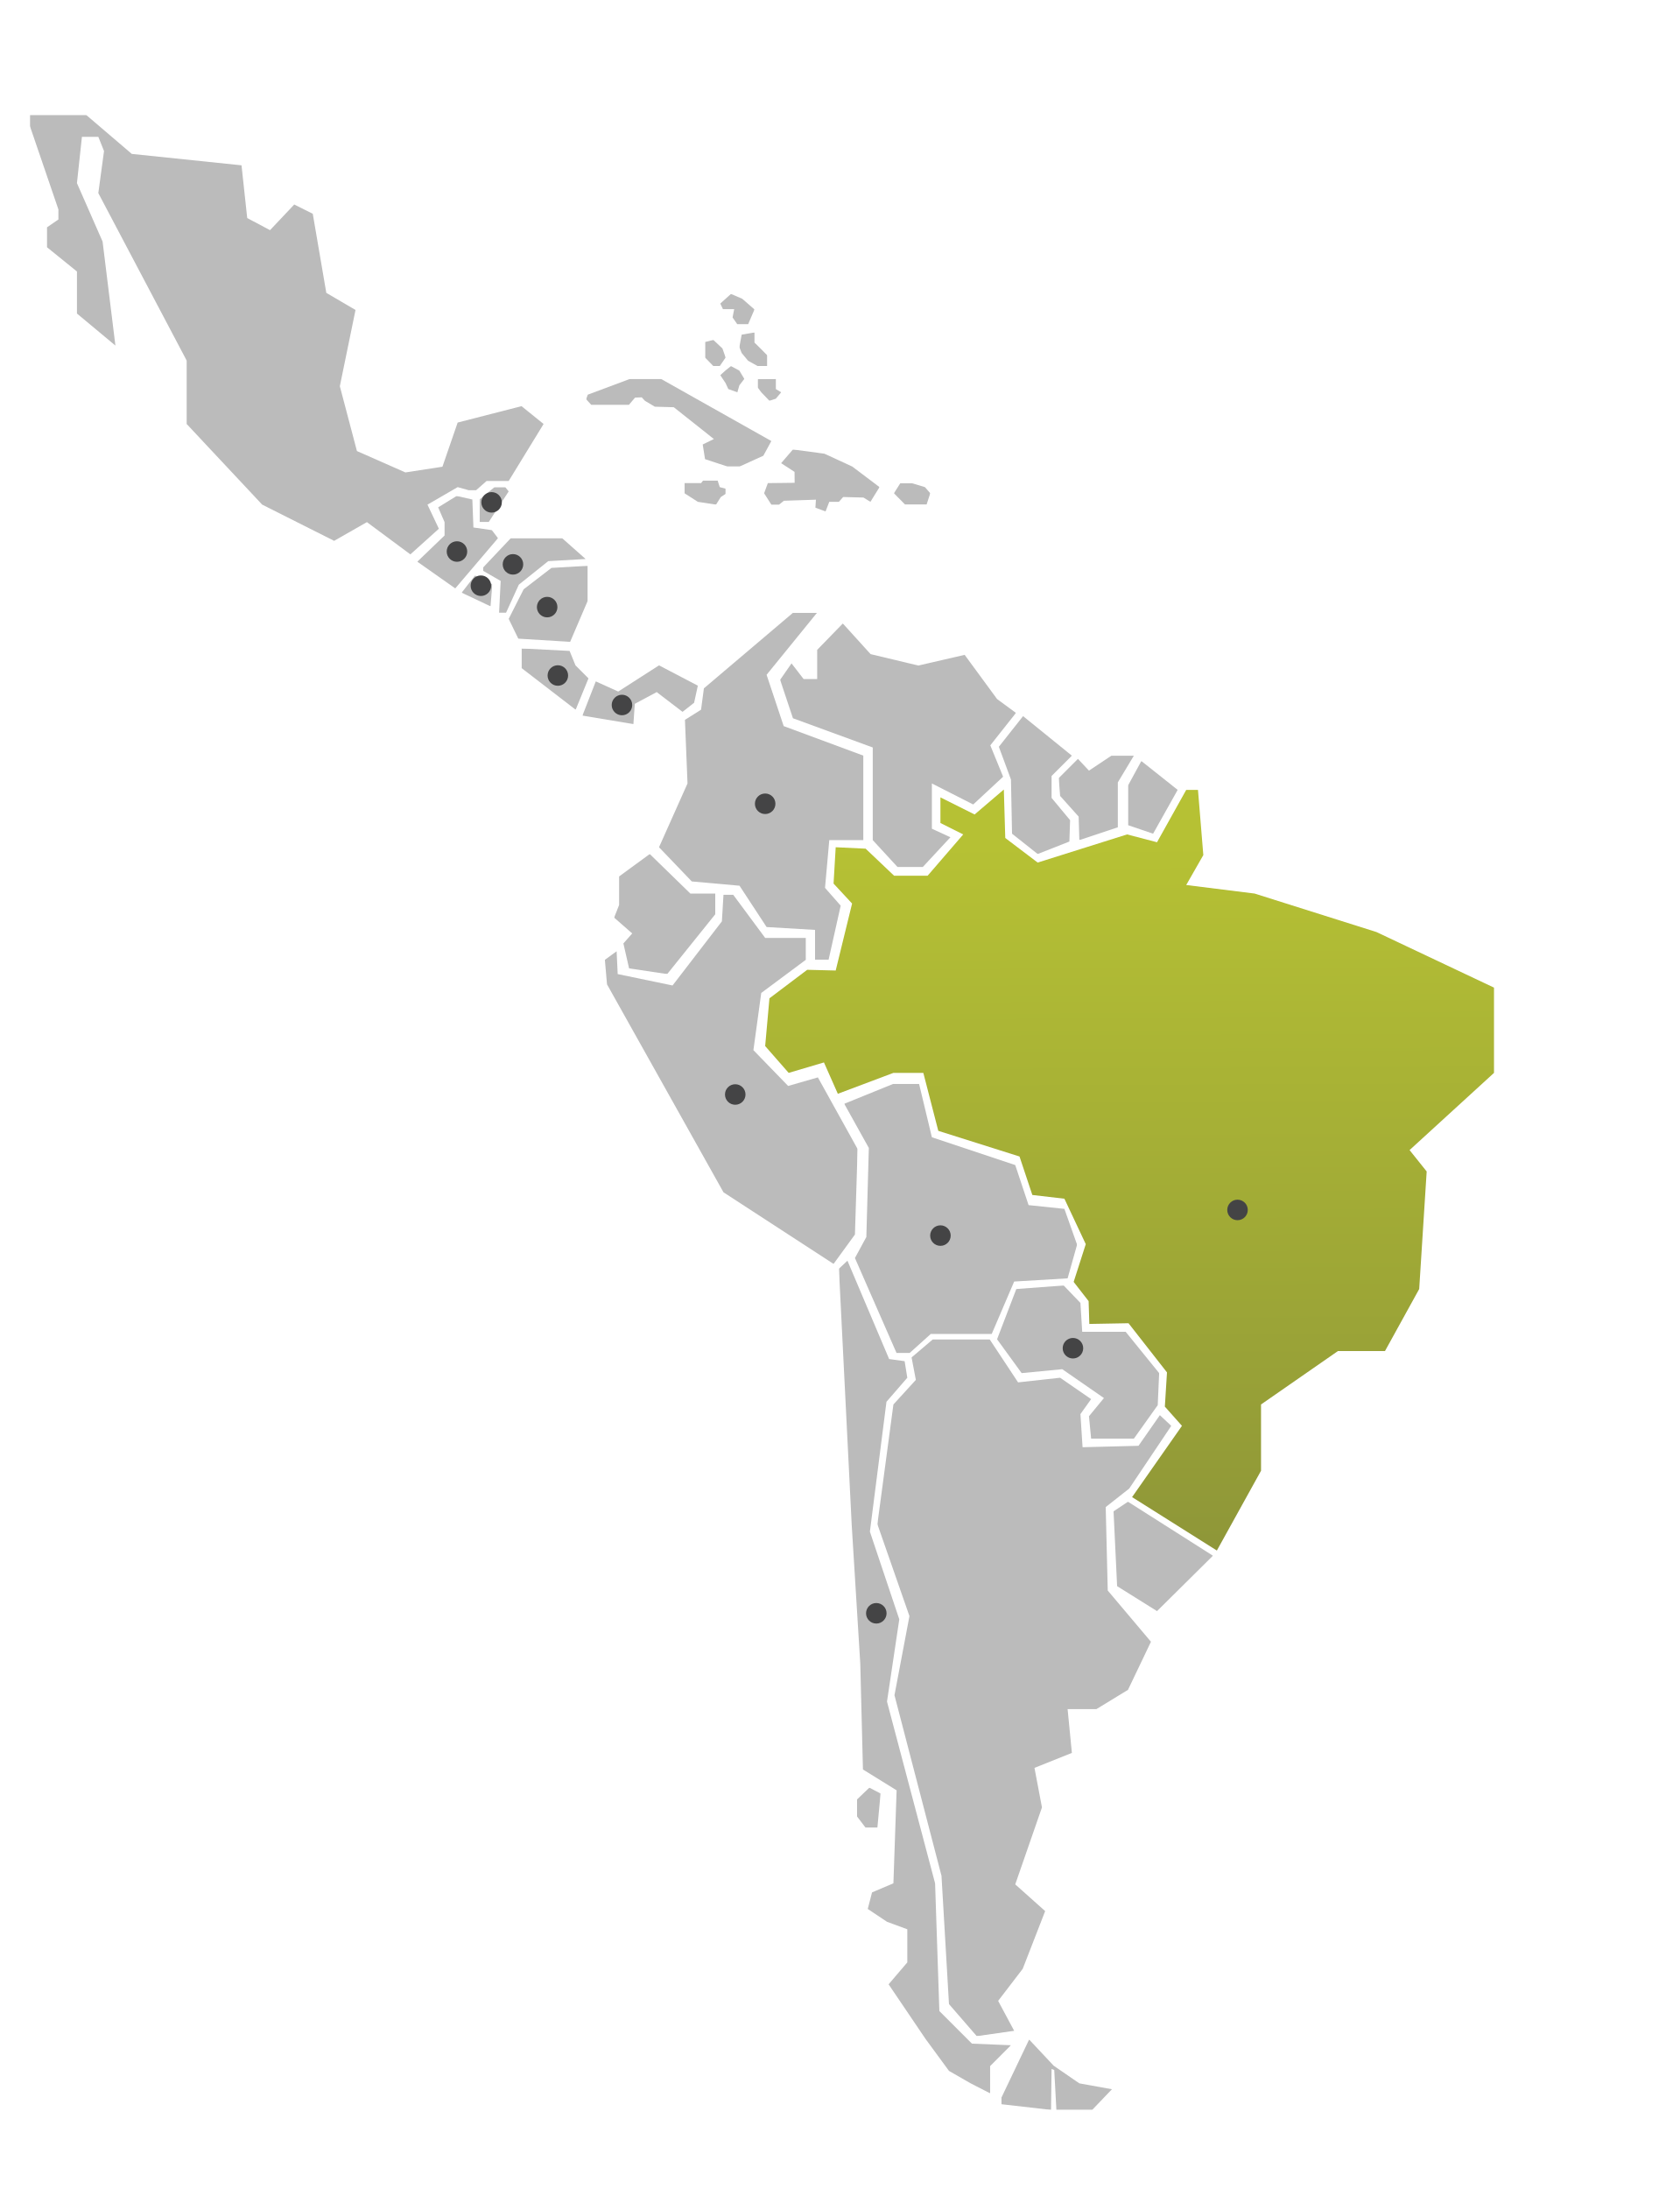
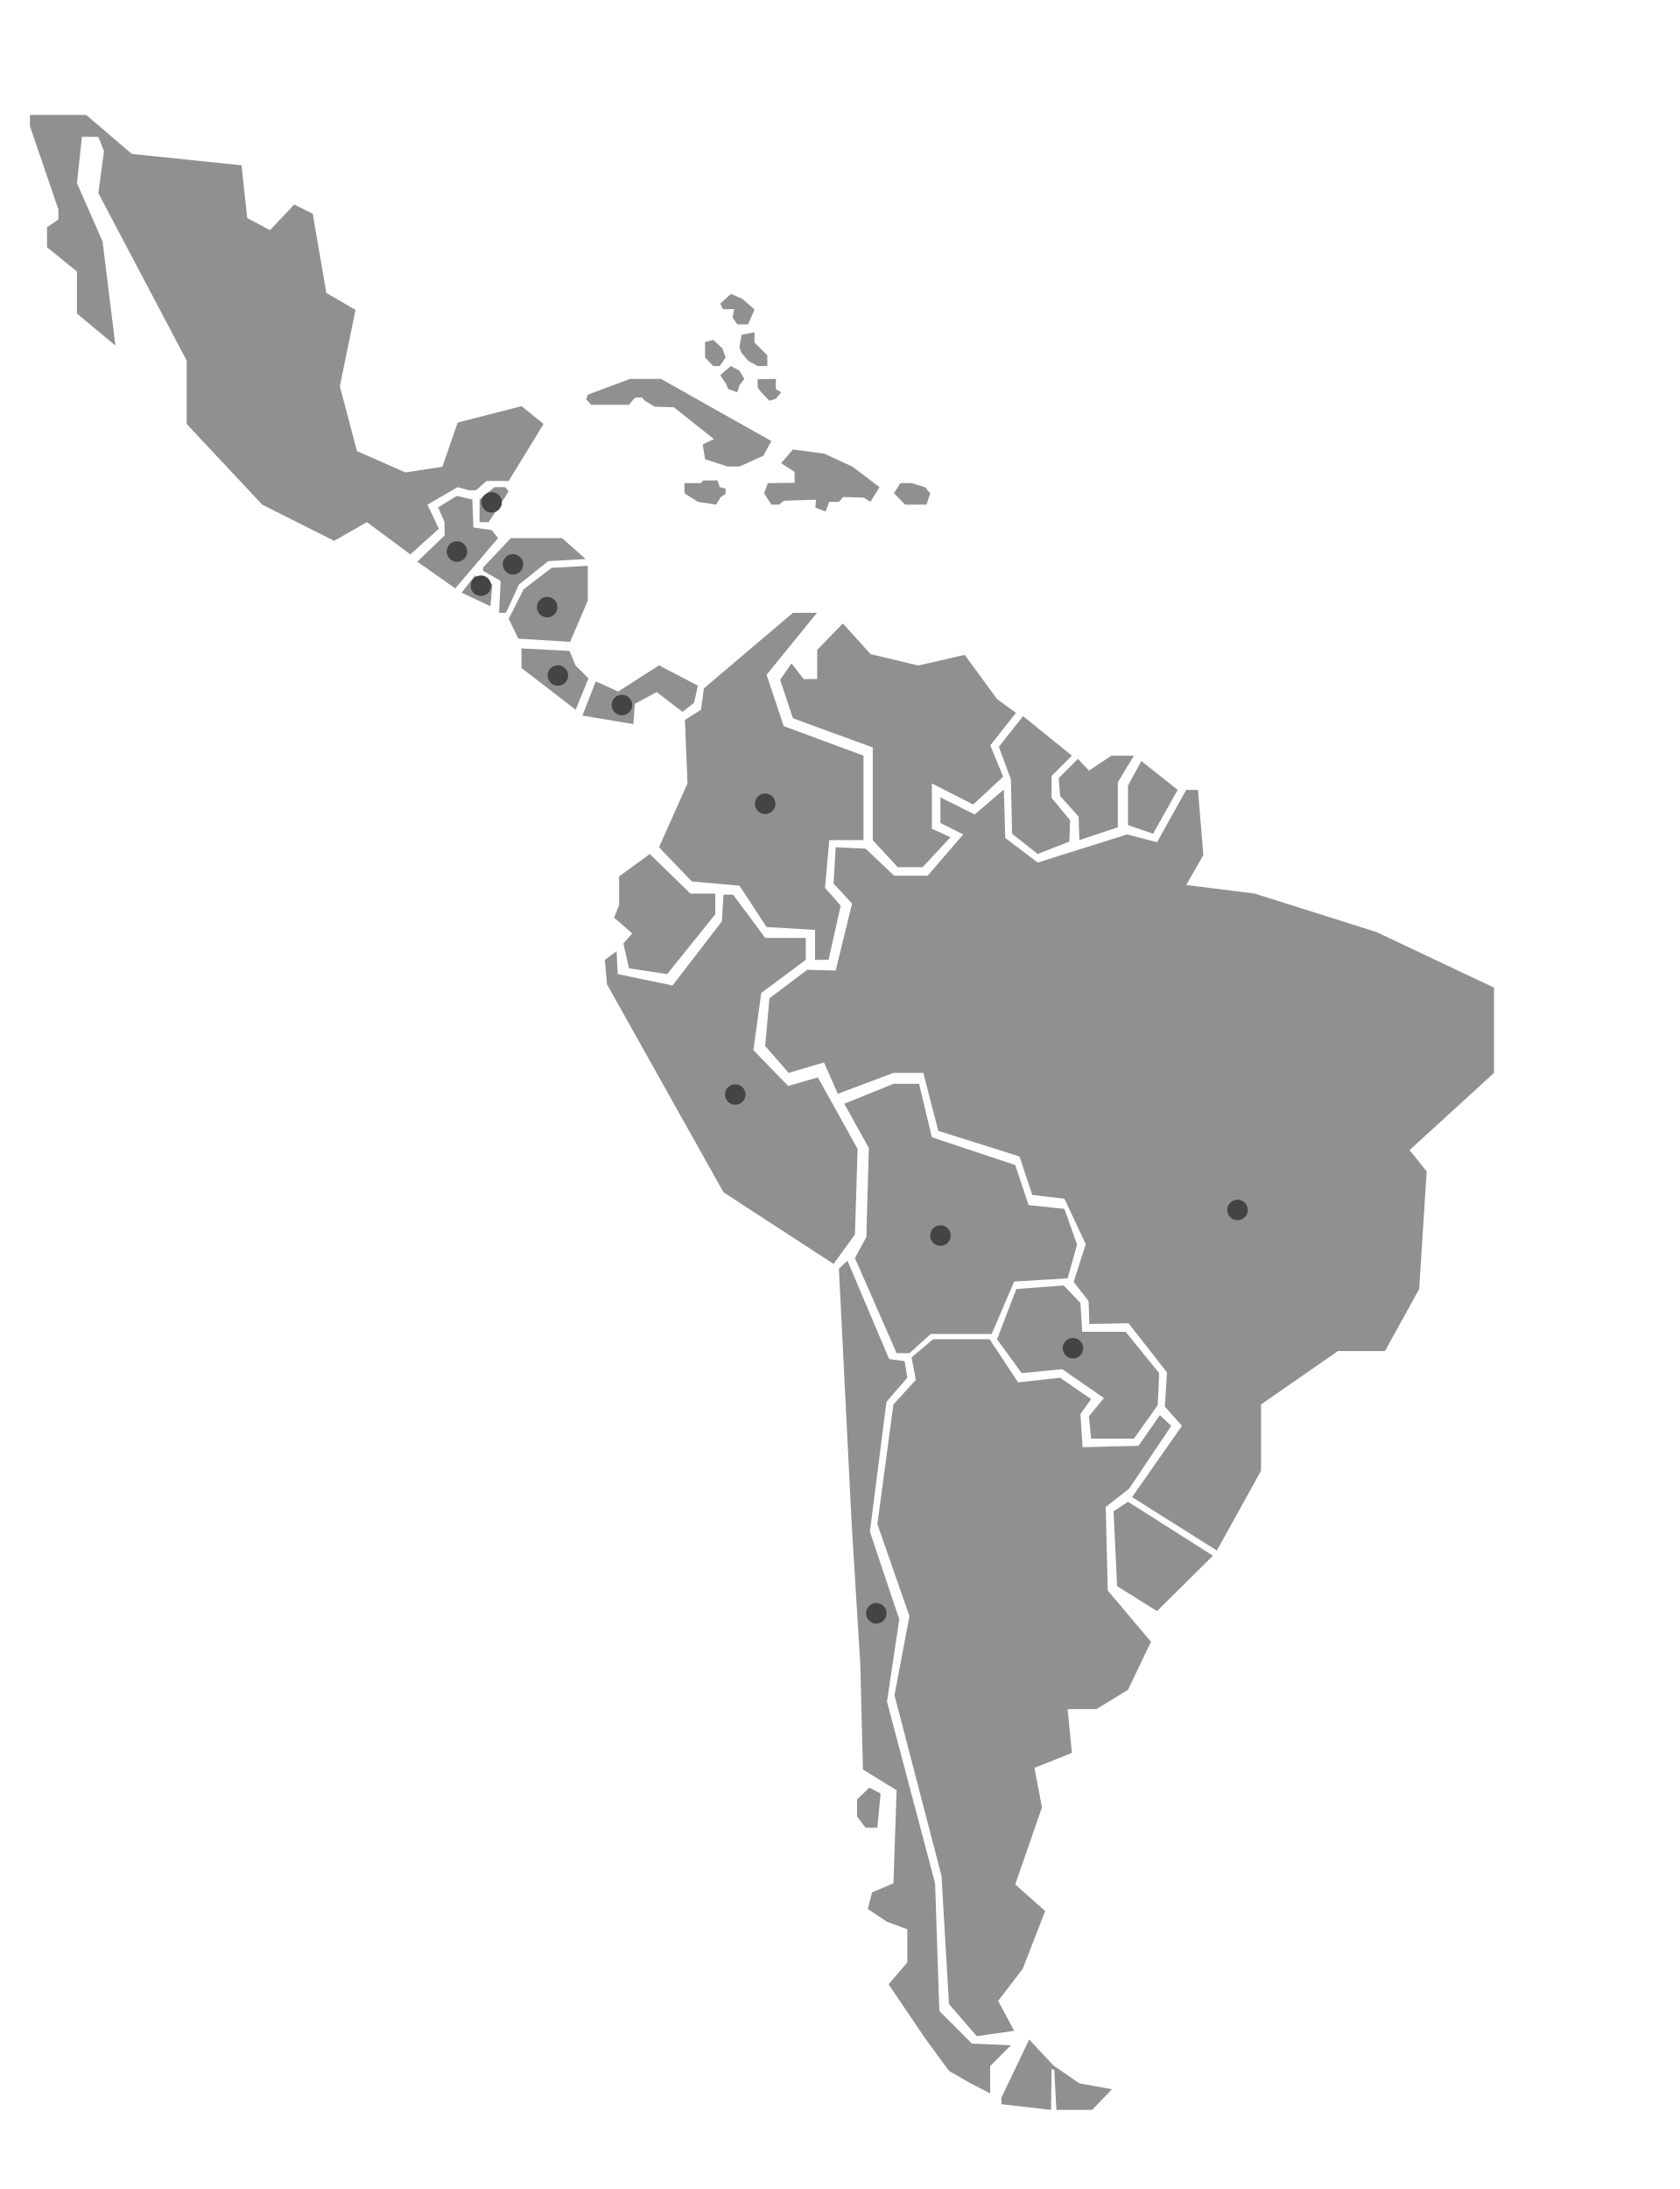
<svg xmlns="http://www.w3.org/2000/svg" width="491.25" height="640" viewbox="0 0 102 102">
  <defs>
    <clipPath clipPathUnits="userSpaceOnUse" id="clipPath16">
      <path d="m280.25,335.25l-2.75,0l-6.833,-12.25l-7,1.833l-20.917,-6.583l-7.583,5.75l-0.334,11.333l-6.833,-5.833l-8,4l0,-6l5.333,-2.667l-8.333,-9.666l-7.833,0l-6.667,6.333l-7,0.333l-0.5,-8.5l4.333,-4.666l-3.833,-15.667l-6.667,0.167l-8.833,-6.667l-1,-11.167l5.5,-6.278l8.25,2.445l3.25,-7.333l13,4.888l7,0l3.5,-13.555l19,-6l3,-9l7.5,-0.875l5,-10.625l-2.833,-8.833l3.5,-4.5l0.166,-5.334l9.167,0.167l9,-11.5l-0.5,-8l4,-4.5l-11.667,-16.667l19.834,-12.5l10.333,18.667l0,15.5l18,12.5l11,0l8,14.5l1.75,27.5l-4,5l19.75,18.055l0,19.945l-27.5,13l-28.5,9l-16,2l4,7l-1.25,15.25z" id="path18" />
    </clipPath>
    <linearGradient x1="0.499" y1="0.927" x2="0.503" y2="-0.031" spreadMethod="pad" id="linearGradient24">
      <stop stop-color="#b6c134" offset="0" id="stop26" />
      <stop stop-color="#8d9538" offset="1" id="stop28" />
    </linearGradient>
    <clipPath clipPathUnits="userSpaceOnUse" id="clipPath36">
      <path d="m0,520l393,0l0,-520l-393,0l0,520z" id="path38" />
    </clipPath>
    <clipPath clipPathUnits="userSpaceOnUse" id="clipPath44">
      <path d="m260.5,168.75l23.25,0l0,-25.583l-23.25,0l0,25.583z" id="path46" />
    </clipPath>
    <clipPath clipPathUnits="userSpaceOnUse" id="clipPath60">
      <path d="m0,520l393,0l0,-520l-393,0l0,520z" id="path62" />
    </clipPath>
    <clipPath clipPathUnits="userSpaceOnUse" id="clipPath68">
      <path d="m205.25,206.75l68.75,0l0,-163l-68.75,0l0,163z" id="path70" />
    </clipPath>
    <clipPath clipPathUnits="userSpaceOnUse" id="clipPath84">
      <path d="m234.25,42.958l25.875,0l0,-16.456l-25.875,0l0,16.456z" id="path86" />
    </clipPath>
    <clipPath clipPathUnits="userSpaceOnUse" id="clipPath100">
      <path d="m0,520l393,0l0,-520l-393,0l0,520z" id="path102" />
    </clipPath>
    <clipPath clipPathUnits="userSpaceOnUse" id="clipPath108">
      <path d="m198.25,261.75l0,0l0,0l0,0z" id="path110" />
    </clipPath>
    <clipPath clipPathUnits="userSpaceOnUse" id="clipPath120">
      <path d="m197.5,266.5l54.469,0l0,-63l-54.469,0l0,63z" id="path122" />
    </clipPath>
    <clipPath clipPathUnits="userSpaceOnUse" id="clipPath136">
      <path d="m0,520l393,0l0,-520l-393,0l0,520z" id="path138" />
    </clipPath>
    <clipPath clipPathUnits="userSpaceOnUse" id="clipPath144">
      <path d="m233.25,219.333l37.917,0l0,-35.833l-37.917,0l0,35.833z" id="path146" />
    </clipPath>
    <clipPath clipPathUnits="userSpaceOnUse" id="clipPath160">
      <path d="m0,520l393,0l0,-520l-393,0l0,520z" id="path162" />
    </clipPath>
    <clipPath clipPathUnits="userSpaceOnUse" id="clipPath168">
      <path d="m182.5,374.167l55.167,0l0,-57l-55.167,0l0,57z" id="path170" />
    </clipPath>
    <clipPath clipPathUnits="userSpaceOnUse" id="clipPath184">
      <path d="m0,520l393,0l0,-520l-393,0l0,520z" id="path186" />
    </clipPath>
    <clipPath clipPathUnits="userSpaceOnUse" id="clipPath192">
      <path d="m154.167,376.667l47.833,0l0,-81.167l-47.833,0l0,81.167z" id="path194" />
    </clipPath>
    <clipPath clipPathUnits="userSpaceOnUse" id="clipPath208">
      <path d="m0,520l393,0l0,-520l-393,0l0,520z" id="path210" />
    </clipPath>
    <clipPath clipPathUnits="userSpaceOnUse" id="clipPath216">
      <path d="m136.25,364.375l27,0l0,-13.737l-27,0l0,13.737z" id="path218" />
    </clipPath>
    <clipPath clipPathUnits="userSpaceOnUse" id="clipPath232">
      <path d="m0,520l393,0l0,-520l-393,0l0,520z" id="path234" />
    </clipPath>
    <clipPath clipPathUnits="userSpaceOnUse" id="clipPath240">
      <path d="m122,368.333l15.667,0l0,-14.333l-15.667,0l0,14.333z" id="path242" />
    </clipPath>
    <clipPath clipPathUnits="userSpaceOnUse" id="clipPath256">
      <path d="m0,520l393,0l0,-520l-393,0l0,520z" id="path258" />
    </clipPath>
    <clipPath clipPathUnits="userSpaceOnUse" id="clipPath264">
      <path d="m119,387.667l18.5,0l0,-17.792l-18.5,0l0,17.792z" id="path266" />
    </clipPath>
    <clipPath clipPathUnits="userSpaceOnUse" id="clipPath280">
      <path d="m0,520l393,0l0,-520l-393,0l0,520z" id="path282" />
    </clipPath>
    <clipPath clipPathUnits="userSpaceOnUse" id="clipPath288">
      <path d="m113,394.125l24,0l0,-17.458l-24,0l0,17.458z" id="path290" />
    </clipPath>
    <clipPath clipPathUnits="userSpaceOnUse" id="clipPath304">
      <path d="m0,520l393,0l0,-520l-393,0l0,520z" id="path306" />
    </clipPath>
    <clipPath clipPathUnits="userSpaceOnUse" id="clipPath312">
      <path d="m108,385.396l7.167,0l0,-7.209l-7.167,0l0,7.209z" id="path314" />
    </clipPath>
    <clipPath clipPathUnits="userSpaceOnUse" id="clipPath328">
      <path d="m0,520l393,0l0,-520l-393,0l0,520z" id="path330" />
    </clipPath>
    <clipPath clipPathUnits="userSpaceOnUse" id="clipPath336">
      <path d="m97.625,404l18.875,0l0,-21.625l-18.875,0l0,21.625z" id="path338" />
    </clipPath>
    <clipPath clipPathUnits="userSpaceOnUse" id="clipPath352">
      <path d="m0,520l393,0l0,-520l-393,0l0,520z" id="path354" />
    </clipPath>
    <clipPath clipPathUnits="userSpaceOnUse" id="clipPath360">
      <path d="m112.187,406.062l6.813,0l0,-8.187l-6.813,0l0,8.187z" id="path362" />
    </clipPath>
    <clipPath clipPathUnits="userSpaceOnUse" id="clipPath376">
      <path d="m0,520l393,0l0,-520l-393,0l0,520z" id="path378" />
    </clipPath>
    <clipPath clipPathUnits="userSpaceOnUse" id="clipPath384">
      <path d="m7,493.11l120.167,0l0,-102.777l-120.167,0l0,102.777z" id="path386" />
    </clipPath>
    <clipPath clipPathUnits="userSpaceOnUse" id="clipPath400">
      <path d="m0,520l393,0l0,-520l-393,0l0,520z" id="path402" />
    </clipPath>
    <clipPath clipPathUnits="userSpaceOnUse" id="clipPath408">
      <path d="m143.667,320.25l23.666,0l0,-28.083l-23.666,0l0,28.083z" id="path410" />
    </clipPath>
    <clipPath clipPathUnits="userSpaceOnUse" id="clipPath424">
      <path d="m0,520l393,0l0,-520l-393,0l0,520z" id="path426" />
    </clipPath>
    <clipPath clipPathUnits="userSpaceOnUse" id="clipPath432">
      <path d="m141.5,310.75l59.125,0l0,-86.375l-59.125,0l0,86.375z" id="path434" />
    </clipPath>
    <clipPath clipPathUnits="userSpaceOnUse" id="clipPath448">
      <path d="m0,520l393,0l0,-520l-393,0l0,520z" id="path450" />
    </clipPath>
    <clipPath clipPathUnits="userSpaceOnUse" id="clipPath456">
      <path d="m196.25,225.125l40.25,0l0,-194.75l-40.25,0l0,194.75z" id="path458" />
    </clipPath>
    <clipPath clipPathUnits="userSpaceOnUse" id="clipPath472">
      <path d="m200.5,101.875l5.5,0l0,-9.375l-5.5,0l0,9.375z" id="path474" />
    </clipPath>
    <clipPath clipPathUnits="userSpaceOnUse" id="clipPath488">
      <path d="m0,520l393,0l0,-520l-393,0l0,520z" id="path490" />
    </clipPath>
    <clipPath clipPathUnits="userSpaceOnUse" id="clipPath496">
      <path d="m137.125,431.375l43.322,0l0,-20.5l-43.322,0l0,20.5z" id="path498" />
    </clipPath>
    <clipPath clipPathUnits="userSpaceOnUse" id="clipPath512">
      <path d="m178.75,414.875l27,0l0,-14.5l-27,0l0,14.5z" id="path514" />
    </clipPath>
    <clipPath clipPathUnits="userSpaceOnUse" id="clipPath528">
      <path d="m209.125,407l8.5,0l0,-5.031l-8.5,0l0,5.031z" id="path530" />
    </clipPath>
    <clipPath clipPathUnits="userSpaceOnUse" id="clipPath544">
      <path d="m160.125,407.625l9.625,0l0,-5.656l-9.625,0l0,5.656z" id="path546" />
    </clipPath>
    <clipPath clipPathUnits="userSpaceOnUse" id="clipPath560">
      <path d="m164.938,440.5l4.812,0l0,-6.125l-4.812,0l0,6.125z" id="path562" />
    </clipPath>
    <clipPath clipPathUnits="userSpaceOnUse" id="clipPath576">
      <path d="m168.5,451.25l8,0l0,-7.125l-8,0l0,7.125z" id="path578" />
    </clipPath>
    <clipPath clipPathUnits="userSpaceOnUse" id="clipPath592">
      <path d="m172.964,442.25l6.536,0l0,-7.875l-6.536,0l0,7.875z" id="path594" />
    </clipPath>
    <clipPath clipPathUnits="userSpaceOnUse" id="clipPath608">
      <path d="m168.5,434.375l5.625,0l0,-6.125l-5.625,0l0,6.125z" id="path610" />
    </clipPath>
    <clipPath clipPathUnits="userSpaceOnUse" id="clipPath624">
      <path d="m177.25,431.375l5.5,0l0,-5.125l-5.5,0l0,5.125z" id="path626" />
    </clipPath>
    <clipPath clipPathUnits="userSpaceOnUse" id="clipPath640">
      <path d="m263.875,342l11.625,0l0,-17l-11.625,0l0,17z" id="path642" />
    </clipPath>
    <clipPath clipPathUnits="userSpaceOnUse" id="clipPath656">
      <path d="m247.667,343.25l17.583,0l0,-19.75l-17.583,0l0,19.75z" id="path658" />
    </clipPath>
    <clipPath clipPathUnits="userSpaceOnUse" id="clipPath672">
      <path d="m233.667,352.5l17.083,0l0,-32.25l-17.083,0l0,32.25z" id="path674" />
    </clipPath>
    <clipPath clipPathUnits="userSpaceOnUse" id="clipPath688">
-       <path d="m0,520l393,0l0,-520l-393,0l0,520z" id="path690" />
-     </clipPath>
+       <path d="m0,520l393,0l0,-520l-393,0l0,520z" id="path690" />onmouseover
+   </clipPath>
  </defs>
  <g fill="opacity(0.5)">
    <g transform="matrix(1.25,0,0,-1.25,0,650) " id="brasil">
      <g id="g14" clip-path="url(#clipPath16)">
        <g id="g20">
          <g id="g22">
-             <path fill="url(#linearGradient24)" d="m280.25,335.25l-2.75,0l-6.833,-12.25l-7,1.833l-20.917,-6.583l-7.583,5.75l-0.334,11.333l-6.833,-5.833l-8,4l0,-6l5.333,-2.667l-8.333,-9.666l-7.833,0l-6.667,6.333l-7,0.333l-0.5,-8.5l4.333,-4.666l-3.833,-15.667l-6.667,0.167l-8.833,-6.667l-1,-11.167l5.5,-6.278l8.25,2.445l3.25,-7.333l13,4.888l7,0l3.5,-13.555l19,-6l3,-9l7.5,-0.875l5,-10.625l-2.833,-8.833l3.5,-4.5l0.166,-5.334l9.167,0.167l9,-11.5l-0.5,-8l4,-4.5l-11.667,-16.667l19.834,-12.5l10.333,18.667l0,15.5l18,12.5l11,0l8,14.5l1.75,27.5l-4,5l19.75,18.055l0,19.945l-27.5,13l-28.5,9l-16,2l4,7l-1.25,15.25z" id="path30" />
+             <path fill="#909090" fill-rule="nonzero" d="m280.25,335.25l-2.75,0l-6.833,-12.25l-7,1.833l-20.917,-6.583l-7.583,5.75l-0.334,11.333l-6.833,-5.833l-8,4l0,-6l5.333,-2.667l-8.333,-9.666l-7.833,0l-6.667,6.333l-7,0.333l-0.5,-8.5l4.333,-4.666l-3.833,-15.667l-6.667,0.167l-8.833,-6.667l-1,-11.167l5.5,-6.278l8.25,2.445l3.25,-7.333l13,4.888l7,0l3.5,-13.555l19,-6l3,-9l7.5,-0.875l5,-10.625l-2.833,-8.833l3.5,-4.5l0.166,-5.334l9.167,0.167l9,-11.5l-0.5,-8l4,-4.5l-11.667,-16.667l19.834,-12.5l10.333,18.667l0,15.5l18,12.5l11,0l8,14.5l1.75,27.5l-4,5l19.75,18.055l0,19.945l-27.5,13l-28.5,9l-16,2l4,7l-1.25,15.25z" id="path30" />
          </g>
        </g>
      </g>
    </g>
    <g transform="matrix(1.25,0,0,-1.25,0,650) " id="g32">
      <g id="g34" clip-path="url(#clipPath36)">
        <g id="g40">
          <g id="g42" />
          <g id="g48">
-             <g opacity="0.61" clip-path="url(#clipPath44)" id="g50">
+             <g clip-path="url(#clipPath44)" id="g50">
              <g id="g52">
                <path fill="#909090" fill-rule="nonzero" d="m263.875,168.75l-3.375,-2.25l0.833,-17.5l9.334,-5.833l13.083,12.958l-19.875,12.625z" id="path54" />
              </g>
            </g>
          </g>
        </g>
      </g>
    </g>
    <g transform="matrix(1.25,0,0,-1.25,0,650) " id="g56">
      <g id="g58" clip-path="url(#clipPath60)">
        <g id="g64">
          <g id="g66" />
          <g id="g72">
-             <g opacity="0.61" clip-path="url(#clipPath68)" id="g74">
+             <g clip-path="url(#clipPath68)" id="g74">
              <g id="g76">
                <path fill="#909090" fill-rule="nonzero" d="m271.333,189l2.667,-2.5l-9.834,-14.667l-5.5,-4.333l0.475,-19.52l10.109,-11.98l-5.375,-11.25l-7.375,-4.5l-6.75,0l1,-10.25l-8.75,-3.5l1.75,-9.25l-6.25,-18l7,-6.25l-5.25,-13.5l-5.75,-7.5l3.75,-7l-8.75,-1.25l-6.5,7.5l-1.75,30l-11,42.25l3.5,18.5l-7.5,21.5l3.75,28l5.25,5.75l-1,5.25l5,4.25l13.25,0l6.666,-10.083l9.834,1.083l7.25,-5l-2.5,-3.5l0.5,-7.75l13.083,0.333l5,7.167z" id="path78" />
              </g>
            </g>
          </g>
        </g>
        <g id="g80">
          <g id="g82" />
          <g id="g88">
-             <g opacity="0.61" clip-path="url(#clipPath84)" id="g90">
+             <g clip-path="url(#clipPath84)" id="g90">
              <g id="g92">
                <path fill="#909090" fill-rule="nonzero" d="m240.75,42.958l5.75,-6.125l6,-4.125l7.625,-1.375l-4.625,-4.831l-8.375,0l-0.5,9.331l-0.625,0.25l-0.125,-9.581l-11.625,1.331l0,1.5l6.5,13.625z" id="path94" />
              </g>
            </g>
          </g>
        </g>
      </g>
    </g>
    <g transform="matrix(1.25,0,0,-1.25,0,650) " id="bolivia">
      <g id="g98" clip-path="url(#clipPath100)">
        <g id="g104">
          <g id="g106" />
          <g id="g112">
-             <g opacity="0.61" clip-path="url(#clipPath108)" id="g114" />
+             <g clip-path="url(#clipPath108)" id="g114" />
          </g>
        </g>
        <g id="g116">
          <g id="g118" />
          <g id="g124">
-             <g opacity="0.61" clip-path="url(#clipPath120)" id="g126">
+             <g clip-path="url(#clipPath120)" id="g126">
              <g id="g128">
                <path fill="#909090" fill-rule="nonzero" d="m197.5,261.833l11.5,4.667l6,0l3,-12.5l19.5,-6.5l3.125,-9.375l8.375,-0.875l2.969,-8.375l-2.219,-7.875l-12.5,-0.75l-5.25,-12.25l-14.25,0l-5,-4.5l-3,0l-9.75,22.25l2.667,4.916l0.583,20.834l-5.75,10.333z" id="path130" />
              </g>
            </g>
          </g>
        </g>
      </g>
    </g>
    <g transform="matrix(1.25,0,0,-1.25,0,650) " id="paraguay">
      <g id="g134" clip-path="url(#clipPath136)">
        <g id="g140">
          <g id="g142" />
          <g id="g148">
-             <g opacity="0.61" clip-path="url(#clipPath144)" id="g150">
+             <g clip-path="url(#clipPath144)" id="g150">
              <g id="g152">
                <path fill="#909090" fill-rule="nonzero" d="m233.25,206.75l4.5,11.75l11.083,0.833l3.917,-4.083l0.417,-6.75l10.166,0l7.834,-9.667l-0.334,-7.5l-5.583,-7.833l-10,0l-0.5,5.25l3.5,4.25l-9.75,6.75l-9.5,-0.917l-5.75,7.917z" id="path154" />
              </g>
            </g>
          </g>
        </g>
      </g>
    </g>
    <g transform="matrix(1.25,0,0,-1.25,0,650) " id="g156">
      <g id="g158" clip-path="url(#clipPath160)">
        <g id="g164">
          <g id="g166" />
          <g id="g172">
-             <g opacity="0.61" clip-path="url(#clipPath168)" id="g174">
+             <g clip-path="url(#clipPath168)" id="g174">
              <g id="g176">
                <path fill="#909090" fill-rule="nonzero" d="m197.167,374.167l-6,-6.167l0,-6.833l-3.167,0l-2.833,3.667l-2.667,-3.834l3,-9l18.667,-6.833l0,-21.667l5.833,-6.333l5.834,0l6.5,7l-4.334,2l0,10.583l9.667,-4.916l7,6.5l-3,7.333l6,7.583l-4.417,3.25l-7.583,10.334l-10.833,-2.5l-11.167,2.666l-6.5,7.167z" id="path178" />
              </g>
            </g>
          </g>
        </g>
      </g>
    </g>
    <g transform="matrix(1.25,0,0,-1.25,0,650) " id="colombia">
      <g id="g182" clip-path="url(#clipPath184)">
        <g id="g188">
          <g id="g190" />
          <g id="g196">
-             <g opacity="0.61" clip-path="url(#clipPath192)" id="g198">
+             <g clip-path="url(#clipPath192)" id="g198">
              <g id="g200">
                <path fill="#909090" fill-rule="nonzero" d="m191.125,376.667l-11.792,-14.5l4,-12l18.667,-6.917l0,-19.75l-8,0l-1,-11.166l3.667,-4.167l-2.834,-12.667l-3.166,0l0,7l-11.334,0.667l-6.333,9.667l-11.167,1l-7.666,8l6.666,14.916l-0.599,14.88l3.766,2.37l0.667,5l20.833,17.667l5.625,0z" id="path202" />
              </g>
            </g>
          </g>
        </g>
      </g>
    </g>
    <g transform="matrix(1.25,0,0,-1.25,0,650) " id="panama">
      <g id="g206" clip-path="url(#clipPath208)">
        <g id="g212">
          <g id="g214" />
          <g id="g220">
-             <g opacity="0.61" clip-path="url(#clipPath216)" id="g222">
+             <g clip-path="url(#clipPath216)" id="g222">
              <g id="g224">
                <path fill="#909090" fill-rule="nonzero" d="m154.167,364.375l-9.542,-6.125l-5.25,2.375l-3.125,-8l11.927,-1.987l0.323,4.737l5.125,2.75l6.042,-4.625l2.708,2.125l0.875,4l-9.083,4.75z" id="path226" />
              </g>
            </g>
          </g>
        </g>
      </g>
    </g>
    <g transform="matrix(1.25,0,0,-1.25,0,650) " id="costarica">
      <g id="g230" clip-path="url(#clipPath232)">
        <g id="g236">
          <g id="g238" />
          <g id="g244">
-             <g opacity="0.61" clip-path="url(#clipPath240)" id="g246">
+             <g clip-path="url(#clipPath240)" id="g246">
              <g id="g248">
                <path fill="#909090" fill-rule="nonzero" d="m122,368.333l11.25,-0.583l1.375,-3.375l3.042,-3.042l-3,-7.333l-12.667,9.75l0,4.583z" id="path250" />
              </g>
            </g>
          </g>
        </g>
      </g>
    </g>
    <g transform="matrix(1.25,0,0,-1.25,0,650) " id="nicaragua">
      <g id="g254" clip-path="url(#clipPath256)">
        <g id="g260">
          <g id="g262" />
          <g id="g268">
-             <g opacity="0.61" clip-path="url(#clipPath264)" id="g270">
+             <g clip-path="url(#clipPath264)" id="g270">
              <g id="g272">
                <path fill="#909090" fill-rule="nonzero" d="m119,375.25l3.5,6.917l6.5,5l8.5,0.5l0,-8.167l-4.125,-9.625l-12.125,0.75l-2.25,4.625z" id="path274" />
              </g>
            </g>
          </g>
        </g>
      </g>
    </g>
    <g transform="matrix(1.25,0,0,-1.25,0,650) " id="honduras">
      <g id="g278" clip-path="url(#clipPath280)">
        <g id="g284">
          <g id="g286" />
          <g id="g292">
-             <g opacity="0.61" clip-path="url(#clipPath288)" id="g294">
+             <g clip-path="url(#clipPath288)" id="g294">
              <g id="g296">
                <path fill="#909090" fill-rule="nonzero" d="m113,387.25l6.5,6.875l12,0l5.5,-4.875l-8.75,-0.5l-6.875,-5.5l-3,-6.583l-1.625,0l0.375,7.458l-4.125,2.375" id="path298" />
              </g>
            </g>
          </g>
        </g>
      </g>
    </g>
    <g transform="matrix(1.25,0,0,-1.25,0,650) " id="el_salvador">
      <g id="g302" clip-path="url(#clipPath304)">
        <g id="g308">
          <g id="g310" />
          <g id="g316">
-             <g opacity="0.61" clip-path="url(#clipPath312)" id="g318">
+             <g clip-path="url(#clipPath312)" id="g318">
              <g id="g320">
                <path fill="#909090" fill-rule="nonzero" d="m108,381.375l0.324,0.417l2.801,3.604l4.042,-2.063l-0.417,-5.146" id="path322" />
              </g>
            </g>
          </g>
        </g>
      </g>
    </g>
    <g transform="matrix(1.25,0,0,-1.25,0,650) " id="guatemala">
      <g id="g326" clip-path="url(#clipPath328)">
        <g id="g332">
          <g id="g334" />
          <g id="g340">
-             <g opacity="0.61" clip-path="url(#clipPath336)" id="g342">
+             <g clip-path="url(#clipPath336)" id="g342">
              <g id="g344">
                <path fill="#909090" fill-rule="nonzero" d="m97.625,388.625l6.375,6.125l0,3.125l-1.5,3.458l4.333,2.667l3.667,-0.833l0.25,-6.542l4.312,-0.625l1.438,-1.875l-10,-11.75l-8.875,6.25z" id="path346" />
              </g>
            </g>
          </g>
        </g>
      </g>
    </g>
    <g transform="matrix(1.25,0,0,-1.25,0,650) " id="belice">
      <g id="g350" clip-path="url(#clipPath352)">
        <g id="g356">
          <g id="g358" />
          <g id="g364">
-             <g opacity="0.61" clip-path="url(#clipPath360)" id="g366">
+             <g clip-path="url(#clipPath360)" id="g366">
              <g id="g368">
                <path fill="#909090" fill-rule="nonzero" d="m118.188,406.062l-2.5,0l-3.5,-2.875l0,-5.313l2.125,0l4.687,7.188l-0.812,1z" id="path370" />
              </g>
            </g>
          </g>
        </g>
      </g>
    </g>
    <g transform="matrix(1.25,0,0,-1.25,0,650) " id="g372">
      <g id="g374" clip-path="url(#clipPath376)">
        <g id="g380">
          <g id="g382" />
          <g id="g388">
-             <g opacity="0.61" clip-path="url(#clipPath384)" id="g390">
+             <g clip-path="url(#clipPath384)" id="g390">
              <g id="g392">
                <path fill="#909090" fill-rule="nonzero" d="m127.167,420.833l-8.167,-13.333l-5.166,0l-2.459,-2.167l-1.708,0l-2.604,0.729l-7.063,-4.094l2.667,-5.635l-6.667,-6l-10.166,7.542l-7.667,-4.375l-16.833,8.468l-17.667,18.865l0,14.833l-20.667,39.167l1.334,9.833l-1.334,3.334l-3.833,0l-1.167,-10.834l6,-13.666l3,-24.334l-9,7.5l0,9.834l-7,5.666l0,4.667l2.667,1.833l0,2.334l-6.667,19.5l0,2.61l13.167,0l10.667,-9.11l25.666,-2.667l1.334,-12.333l5.333,-2.834l5.667,6l4.333,-2.166l3.167,-18.5l6.833,-4l-3.667,-17.834l4,-15.166l11.334,-5l8.666,1.333l3.563,10.333l14.937,3.834l5.167,-4.167z" id="path394" />
              </g>
            </g>
          </g>
        </g>
      </g>
    </g>
    <g transform="matrix(1.25,0,0,-1.25,0,650) " id="g396">
      <g id="g398" clip-path="url(#clipPath400)">
        <g id="g404">
          <g id="g406" />
          <g id="g412">
-             <g opacity="0.61" clip-path="url(#clipPath408)" id="g414">
+             <g clip-path="url(#clipPath408)" id="g414">
              <g id="g416">
                <path fill="#909090" fill-rule="nonzero" d="m144.833,308.333l0,6.667l7.167,5.25l9.5,-9.25l5.833,0l0,-4.834l-11.25,-14l-8.917,1.334l-1.333,5.833l2.066,2.338l-4.233,3.704l1.167,2.958z" id="path418" />
              </g>
            </g>
          </g>
        </g>
      </g>
    </g>
    <g transform="matrix(1.25,0,0,-1.25,0,650) " id="peru">
      <g id="g422" clip-path="url(#clipPath424)">
        <g id="g428">
          <g id="g430" />
          <g id="g436">
-             <g opacity="0.61" clip-path="url(#clipPath432)" id="g438">
+             <g clip-path="url(#clipPath432)" id="g438">
              <g id="g440">
                <path fill="#909090" fill-rule="nonzero" d="m169.25,310.75l2.25,0l7.5,-10.125l9.5,0l0,-5.125l-10.417,-7.75l-1.833,-13.375l8.125,-8.375l6.958,2l9.292,-16.75l-0.625,-20l-5,-6.875l-25.75,16.75l-27.247,48.636l-0.503,5.739l2.75,2l0.25,-5.333l12.833,-2.667l11.542,15l0.375,6.25z" id="path442" />
              </g>
            </g>
          </g>
        </g>
      </g>
    </g>
    <g transform="matrix(1.25,0,0,-1.25,0,650) " id="chile">
      <g id="g446" clip-path="url(#clipPath448)">
        <g id="g452">
          <g id="g454" />
          <g id="g460">
-             <g opacity="0.61" clip-path="url(#clipPath456)" id="g462">
+             <g clip-path="url(#clipPath456)" id="g462">
              <g id="g464">
                <path fill="#909090" fill-rule="nonzero" d="m198.25,225.125l-2,-1.875l3,-60l2,-32.375l0.625,-24.75l7.875,-4.875l-0.75,-21.75l-5,-2.125l-1,-3.875l4.5,-3l4.75,-1.75l0,-7.75l-4.375,-5.125l8.625,-12.75l5.5,-7.5l5,-2.875l4.625,-2.375l0,6.375l4.875,4.875l-9.125,0.375l-7.625,7.625l-1,29.875l-11.25,42.5l2.875,19.25l-6.875,20.5l3.875,30.375l4.875,5.625l-0.625,3.875l-3.625,0.5l-9.75,23z" id="path466" />
              </g>
            </g>
          </g>
        </g>
        <g id="g468">
          <g id="g470" />
          <g id="g476">
-             <g opacity="0.61" clip-path="url(#clipPath472)" id="g478">
+             <g clip-path="url(#clipPath472)" id="g478">
              <g id="g480">
                <path fill="#909090" fill-rule="nonzero" d="m200.5,99.125l2.875,2.75l2.625,-1.375l-0.75,-8l-2.75,0l-2,2.625l0,4z" id="path482" />
              </g>
            </g>
          </g>
        </g>
      </g>
    </g>
    <g transform="matrix(1.25,0,0,-1.25,0,650) " id="g484">
      <g id="g486" clip-path="url(#clipPath488)">
        <g id="g492">
          <g id="g494" />
          <g id="g500">
-             <g opacity="0.61" clip-path="url(#clipPath496)" id="g502">
+             <g clip-path="url(#clipPath496)" id="g502">
              <g id="g504">
                <path fill="#909090" fill-rule="nonzero" d="m137.5,427.688l9.875,3.688l7.25,0l25.822,-14.534l-1.875,-3.438l-5.572,-2.528l-2.812,0l-5.256,1.732l-0.541,3.428l2.609,1.277l-9.375,7.437l-4.437,0.125l-2.313,1.376l-0.75,0.812l-1.562,-0.062l-1.438,-1.688l-8.813,0l-1.187,1.313l0.375,1.062z" id="path506" />
              </g>
            </g>
          </g>
        </g>
        <g id="g508">
          <g id="g510" />
          <g id="g516">
-             <g opacity="0.61" clip-path="url(#clipPath512)" id="g518">
+             <g clip-path="url(#clipPath512)" id="g518">
              <g id="g520">
                <path fill="#909090" fill-rule="nonzero" d="m182.734,411.665l2.766,3.21l7.375,-1l6.5,-3l6.375,-4.812l-2.125,-3.438l-1.625,1l-4.75,0.125l-1,-1.125l-2.25,0l-0.875,-2.25l-2.375,0.875l0.125,1.875l-7.5,-0.25l-1.125,-0.906l-1.802,0l-1.698,2.656l0.875,2.375l6.268,0.074l-0.018,2.551l-3.141,2.04z" id="path522" />
              </g>
            </g>
          </g>
        </g>
        <g id="g524">
          <g id="g526" />
          <g id="g532">
-             <g opacity="0.61" clip-path="url(#clipPath528)" id="g534">
+             <g clip-path="url(#clipPath528)" id="g534">
              <g id="g536">
                <path fill="#909090" fill-rule="nonzero" d="m213.25,407l-2.625,0l-1.5,-2.375l2.625,-2.656l5,0l0.875,2.656l-1.25,1.438l-3.125,0.937z" id="path538" />
              </g>
            </g>
          </g>
        </g>
        <g id="g540">
          <g id="g542" />
          <g id="g548">
-             <g opacity="0.61" clip-path="url(#clipPath544)" id="g550">
+             <g clip-path="url(#clipPath544)" id="g550">
              <g id="g552">
                <path fill="#909090" fill-rule="nonzero" d="m161.5,403.75l-1.375,0.875l0,2.375l3.875,0l0.5,0.625l3.375,0l0.5,-1.562l1.375,-0.376l0,-1.203l-1.125,-0.734l-1.125,-1.781l-4.25,0.656l-1.75,1.125z" id="path554" />
              </g>
            </g>
          </g>
        </g>
        <g id="g556">
          <g id="g558" />
          <g id="g564">
-             <g opacity="0.61" clip-path="url(#clipPath560)" id="g566">
+             <g clip-path="url(#clipPath560)" id="g566">
              <g id="g568">
                <path fill="#909090" fill-rule="nonzero" d="m166.875,440.5l-1.937,-0.5l0,-3.625l1.937,-2l1.5,0l1.375,2l-0.75,2.125l-2.125,2z" id="path570" />
              </g>
            </g>
          </g>
        </g>
        <g id="g572">
          <g id="g574" />
          <g id="g580">
-             <g opacity="0.61" clip-path="url(#clipPath576)" id="g582">
+             <g clip-path="url(#clipPath576)" id="g582">
              <g id="g584">
                <path fill="#909090" fill-rule="nonzero" d="m168.5,449l2.5,2.25l2.625,-1.125l2.875,-2.5l-1.5,-3.5l-2.5,0l-1.125,1.625l0.375,1.938l-2.625,0l-0.625,1.312z" id="path586" />
              </g>
            </g>
          </g>
        </g>
        <g id="g588">
          <g id="g590" />
          <g id="g596">
-             <g opacity="0.61" clip-path="url(#clipPath592)" id="g598">
+             <g clip-path="url(#clipPath592)" id="g598">
              <g id="g600">
                <path fill="#909090" fill-rule="nonzero" d="m173.5,441.722l3,0.528l0,-2.375l1.583,-1.562l1.417,-1.438l0,-2.5l-2.25,0l-2.25,1.25l-1.5,1.813l-0.536,1.374l0.536,2.91z" id="path602" />
              </g>
            </g>
          </g>
        </g>
        <g id="g604">
          <g id="g606" />
          <g id="g612">
-             <g opacity="0.61" clip-path="url(#clipPath608)" id="g614">
+             <g clip-path="url(#clipPath608)" id="g614">
              <g id="g616">
                <path fill="#909090" fill-rule="nonzero" d="m168.5,432.25l1.25,1.125l1.25,1l1.964,-1.063l1.161,-1.937l-1.161,-1.5l-0.464,-1.625l-2.125,0.75l-0.625,1.375l-1.25,1.875z" id="path618" />
              </g>
            </g>
          </g>
        </g>
        <g id="g620">
          <g id="g622" />
          <g id="g628">
-             <g opacity="0.61" clip-path="url(#clipPath624)" id="g630">
+             <g clip-path="url(#clipPath624)" id="g630">
              <g id="g632">
                <path fill="#909090" fill-rule="nonzero" d="m177.25,431.312l4.25,0.062l0,-2.375l1.25,-0.75l-1.25,-1.499l-1.5,-0.5l-1.917,1.999l-0.833,1.126l0,1.937z" id="path634" />
              </g>
            </g>
          </g>
        </g>
        <g id="g636">
          <g id="g638" />
          <g id="g644">
-             <g opacity="0.61" clip-path="url(#clipPath640)" id="g646">
+             <g clip-path="url(#clipPath640)" id="g646">
              <g id="g648">
                <path fill="#909090" fill-rule="nonzero" d="m275.5,335.25l-5.75,-10.25l-5.875,2l0,9.25l3.125,5.75l8.5,-6.75z" id="path650" />
              </g>
            </g>
          </g>
        </g>
        <g id="g652">
          <g id="g654" />
          <g id="g660">
-             <g opacity="0.61" clip-path="url(#clipPath656)" id="g662">
+             <g clip-path="url(#clipPath656)" id="g662">
              <g id="g664">
                <path fill="#909090" fill-rule="nonzero" d="m265.25,343.25l-3.75,-6.25l0,-10.5l-9,-3l-0.167,5.5l-4.333,4.833l-0.333,4.167l4.5,4.5l2.583,-2.75l5.25,3.5l5.25,0z" id="path666" />
              </g>
            </g>
          </g>
        </g>
        <g id="g668">
          <g id="g670" />
          <g id="g676">
-             <g opacity="0.61" clip-path="url(#clipPath672)" id="g678">
+             <g clip-path="url(#clipPath672)" id="g678">
              <g id="g680">
                <path fill="#909090" fill-rule="nonzero" d="m250.75,343.25l-4.75,-4.75l0,-5.125l4.333,-5.208l-0.166,-5l-7.417,-2.917l-6,4.75l-0.25,12.667l-2.833,7.666l5.666,7.167l11.417,-9.25z" id="path682" />
              </g>
            </g>
          </g>
        </g>
      </g>
    </g>
    <g transform="matrix(1.25,0,0,-1.25,0,650) " id="guatemala_point">
      <path fill="#444445" fill-rule="nonzero" d="m109.299,391c0,-1.325 -1.074,-2.399 -2.399,-2.399c-1.326,0 -2.4,1.074 -2.4,2.399c0,1.325 1.074,2.399 2.4,2.399c1.325,0 2.399,-1.074 2.399,-2.399" id="path694" />
    </g>
    <g transform="matrix(1.25,0,0,-1.25,0,650) " id="honduras_point">
      <path fill="#444445" fill-rule="nonzero" d="m122.399,388c0,-1.325 -1.074,-2.399 -2.399,-2.399c-1.326,0 -2.4,1.074 -2.4,2.399c0,1.325 1.074,2.399 2.4,2.399c1.325,0 2.399,-1.074 2.399,-2.399" id="path698" />
    </g>
    <g transform="matrix(1.25,0,0,-1.25,0,650) " id="nicaragua_point">
      <path fill="#444445" fill-rule="nonzero" d="m130.399,378c0,-1.325 -1.074,-2.399 -2.399,-2.399c-1.326,0 -2.4,1.074 -2.4,2.399c0,1.325 1.074,2.399 2.4,2.399c1.325,0 2.399,-1.074 2.399,-2.399" id="path702" />
    </g>
    <g transform="matrix(1.25,0,0,-1.25,0,650) " id="costarica_point">
      <path fill="#444445" fill-rule="nonzero" d="m132.899,362c0,-1.325 -1.074,-2.399 -2.399,-2.399c-1.326,0 -2.4,1.074 -2.4,2.399c0,1.325 1.074,2.399 2.4,2.399c1.325,0 2.399,-1.074 2.399,-2.399" id="path706" />
    </g>
    <g transform="matrix(1.25,0,0,-1.25,0,650) " id="panama_point">
      <path fill="#444445" fill-rule="nonzero" d="m147.899,355.101c0,-1.325 -1.074,-2.399 -2.399,-2.399c-1.326,0 -2.4,1.074 -2.4,2.399c0,1.325 1.074,2.399 2.4,2.399c1.325,0 2.399,-1.074 2.399,-2.399" id="path710" />
    </g>
    <g transform="matrix(1.25,0,0,-1.25,0,650) " id="colombia_point">
      <path fill="#444445" fill-rule="nonzero" d="m181.399,332c0,-1.325 -1.074,-2.399 -2.399,-2.399c-1.326,0 -2.4,1.074 -2.4,2.399c0,1.325 1.074,2.399 2.4,2.399c1.325,0 2.399,-1.074 2.399,-2.399" id="path714" />
    </g>
    <g transform="matrix(1.25,0,0,-1.25,0,650) " id="peru_point">
      <path fill="#444445" fill-rule="nonzero" d="m174.399,264c0,-1.325 -1.074,-2.399 -2.399,-2.399c-1.326,0 -2.4,1.074 -2.4,2.399c0,1.325 1.074,2.399 2.4,2.399c1.325,0 2.399,-1.074 2.399,-2.399" id="path718" />
    </g>
    <g transform="matrix(1.25,0,0,-1.25,0,650) " id="bolivia_point">
      <path fill="#444445" fill-rule="nonzero" d="m222.399,231c0,-1.325 -1.074,-2.399 -2.399,-2.399c-1.326,0 -2.4,1.074 -2.4,2.399c0,1.325 1.074,2.399 2.4,2.399c1.325,0 2.399,-1.074 2.399,-2.399" id="path722" />
    </g>
    <g transform="matrix(1.25,0,0,-1.25,0,650) " id="paraguay_point">
      <path fill="#444445" fill-rule="nonzero" d="m253.399,204.656c0,-1.325 -1.074,-2.399 -2.399,-2.399c-1.326,0 -2.4,1.074 -2.4,2.399c0,1.325 1.074,2.399 2.4,2.399c1.325,0 2.399,-1.074 2.399,-2.399" id="path726" />
    </g>
    <g transform="matrix(1.25,0,0,-1.25,0,650) " id="brasil_point">
      <path fill="#444445" fill-rule="nonzero" d="m291.899,237c0,-1.325 -1.074,-2.399 -2.399,-2.399c-1.326,0 -2.4,1.074 -2.4,2.399c0,1.325 1.074,2.399 2.4,2.399c1.325,0 2.399,-1.074 2.399,-2.399" id="path730" />
    </g>
    <g transform="matrix(1.25,0,0,-1.25,0,650) " id="chile_point">
      <path fill="#444445" fill-rule="nonzero" d="m207.399,142.656c0,-1.325 -1.074,-2.399 -2.399,-2.399c-1.326,0 -2.4,1.074 -2.4,2.399c0,1.325 1.074,2.399 2.4,2.399c1.325,0 2.399,-1.074 2.399,-2.399" id="path734" />
    </g>
    <g transform="matrix(1.25,0,0,-1.25,0,650) " id="belice_point">
      <path fill="#444445" fill-rule="nonzero" d="m117.399,402.5c0,-1.325 -1.074,-2.399 -2.399,-2.399c-1.326,0 -2.4,1.074 -2.4,2.399c0,1.325 1.074,2.399 2.4,2.399c1.325,0 2.399,-1.074 2.399,-2.399" id="path738" />
    </g>
    <g transform="matrix(1.25,0,0,-1.25,0,650) " id="el_salvador_point">
      <path fill="#444445" fill-rule="nonzero" d="m114.899,383c0,-1.325 -1.074,-2.399 -2.399,-2.399c-1.326,0 -2.4,1.074 -2.4,2.399c0,1.325 1.074,2.399 2.4,2.399c1.325,0 2.399,-1.074 2.399,-2.399" id="svg_1" />
    </g>
  </g>
</svg>
